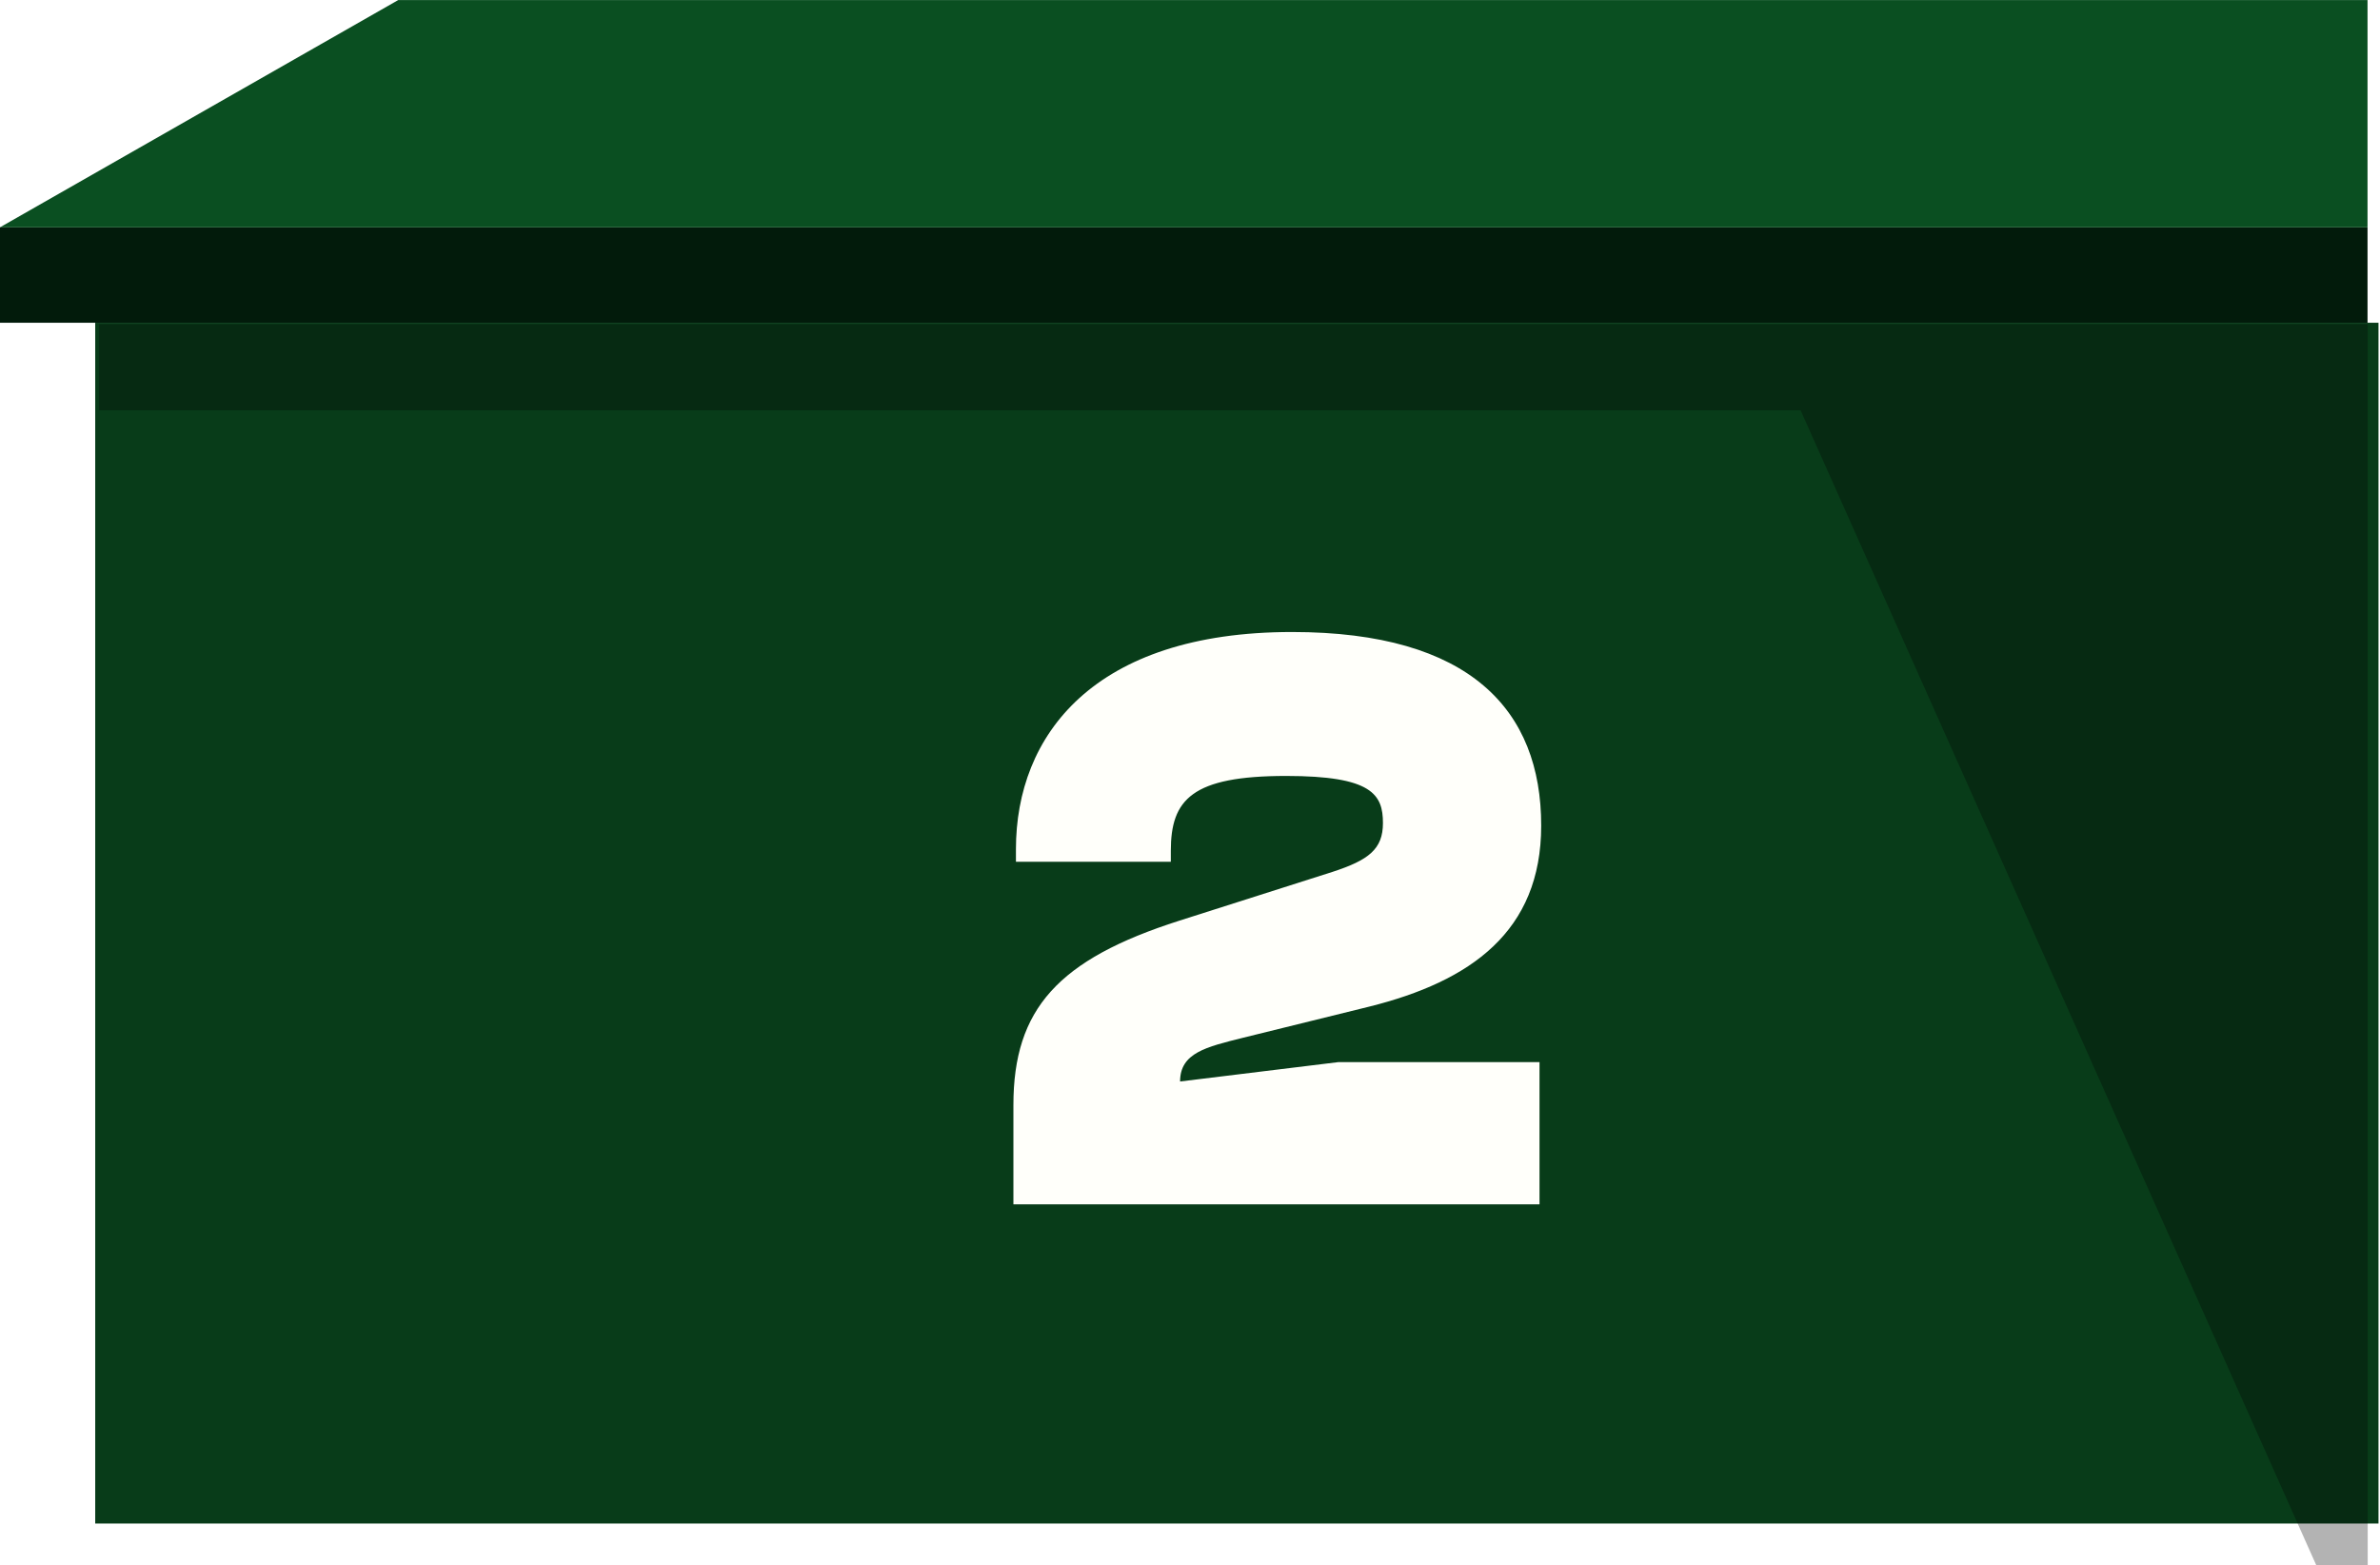
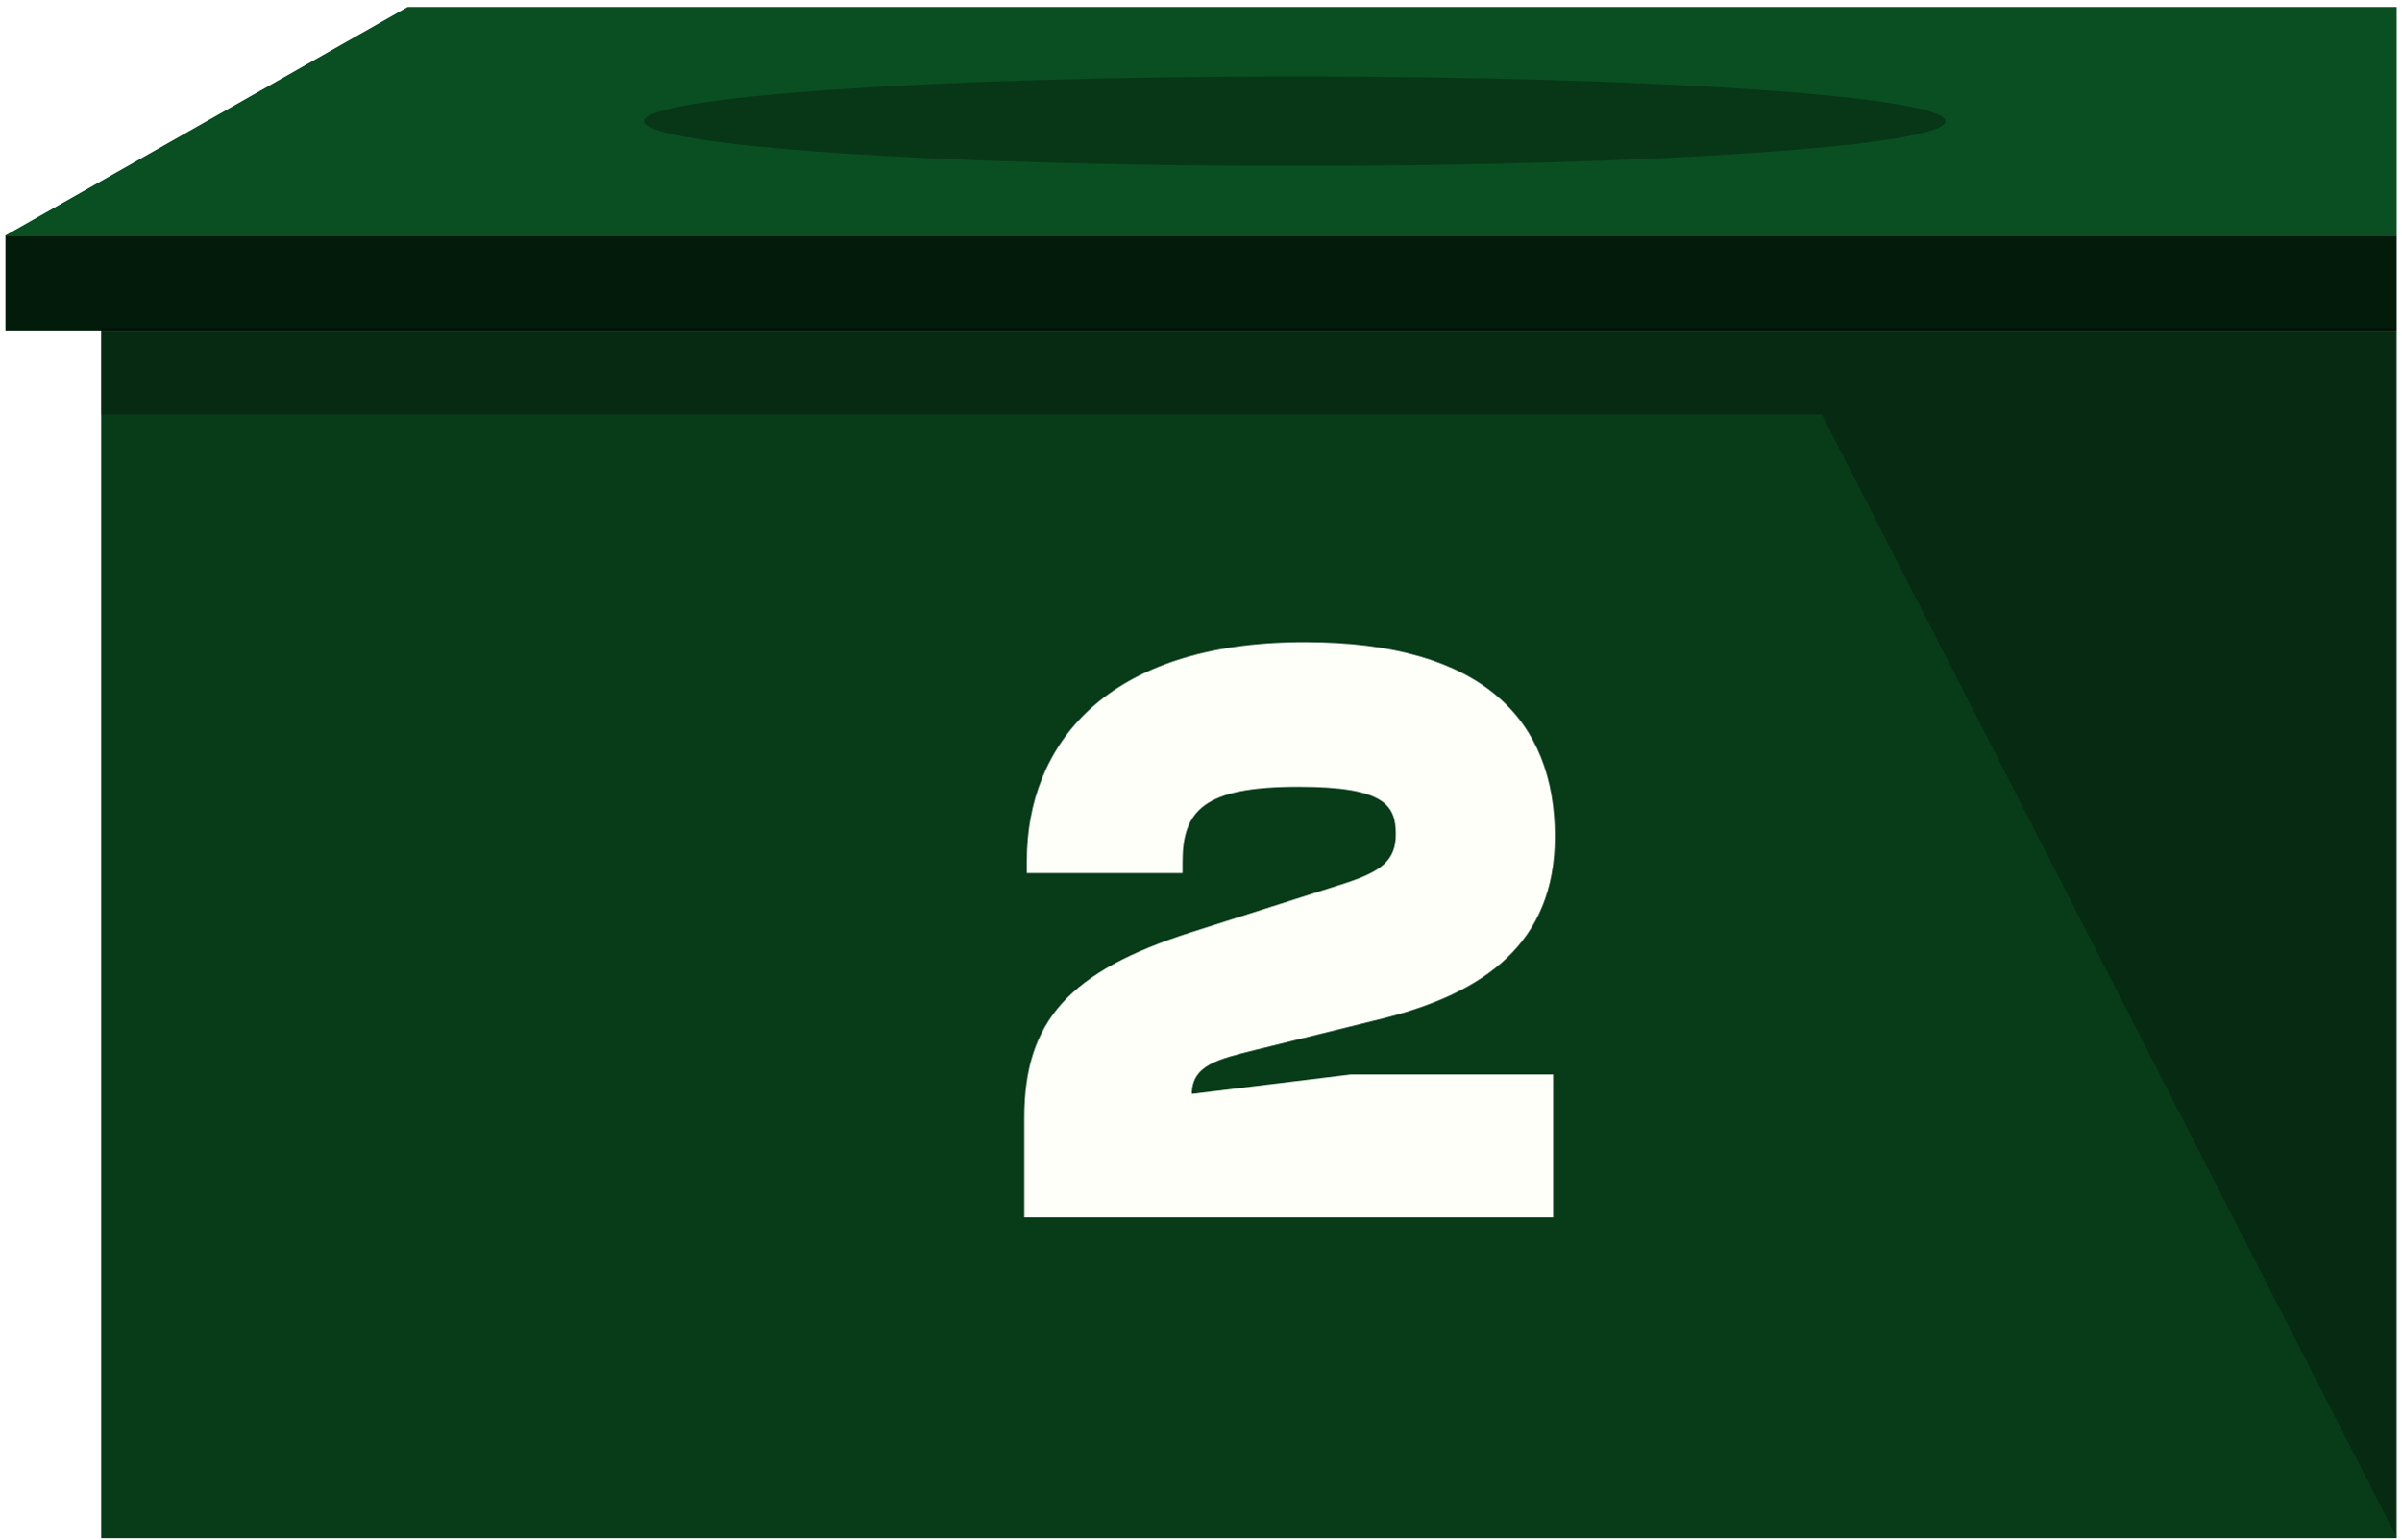
- <svg xmlns="http://www.w3.org/2000/svg" width="289" height="190" viewBox="0 0 289 190" fill="none">
-   <path d="M288.816 39.194L11.562 39.194V185.011L288.816 185.011V39.194Z" fill="#083C19" />
-   <path d="M287.486 27.603H0V39.194H287.486V27.603Z" fill="#021B0B" />
-   <path d="M0 27.603L48.361 0.005H287.486V27.603H0Z" fill="#0A4F21" />
-   <path d="M186.941 146.253H123.057V134.192C123.057 122.54 128.475 116.509 143.193 111.807L161.796 105.879C166.191 104.448 167.929 103.119 167.929 99.951C167.929 96.475 166.6 94.227 156.174 94.227C144.726 94.227 142.171 97.089 142.171 103.324V104.652H123.364V103.119C123.364 89.32 132.768 76.748 156.89 76.748C178.559 76.748 187.145 86.254 187.145 100.257C187.145 113.136 178.559 119.167 166.293 122.233L150.962 126.015C146.464 127.139 143.296 127.855 143.296 131.33L162.512 128.979H186.941V146.253Z" fill="#FFFFFA" />
-   <path d="M12.043 39.368H149.775H218.642H287.508V185.18V204.064L218.642 49.82H149.775H12.043V39.368Z" fill="black" fill-opacity="0.3" />
+ <svg xmlns="http://www.w3.org/2000/svg" width="290" height="186" viewBox="0 0 290 186" fill="none">
+   <path d="M289.474 40.03L12.22 40.03V185.848L289.474 185.848V40.03Z" fill="#083C19" />
+   <path d="M289.474 28.439H0.658V40.03H289.474V28.439Z" fill="#021B0B" />
+   <path d="M0.658 28.439L49.243 0.842H289.474V28.439H0.658Z" fill="#0A4F21" />
+   <path d="M187.598 147.09H123.715V135.029C123.715 123.376 129.132 117.346 143.851 112.644L162.454 106.716C166.849 105.285 168.587 103.956 168.587 100.787C168.587 97.312 167.258 95.063 156.832 95.063C145.384 95.063 142.829 97.925 142.829 104.16V105.489H124.022V103.956C124.022 90.157 133.425 77.585 157.548 77.585C179.217 77.585 187.803 87.091 187.803 101.094C187.803 113.973 179.217 120.003 166.951 123.07L151.619 126.852C147.122 127.976 143.953 128.691 143.953 132.167L163.169 129.816H187.598V147.09Z" fill="#FFFFFA" />
+   <path d="M12.22 39.624H150.774H220.051H289.328V185.435L220.051 50.075H150.774H12.22V39.624Z" fill="black" fill-opacity="0.3" />
+   <ellipse cx="156.386" cy="14.641" rx="78.606" ry="5.408" fill="black" fill-opacity="0.3" />
</svg>
